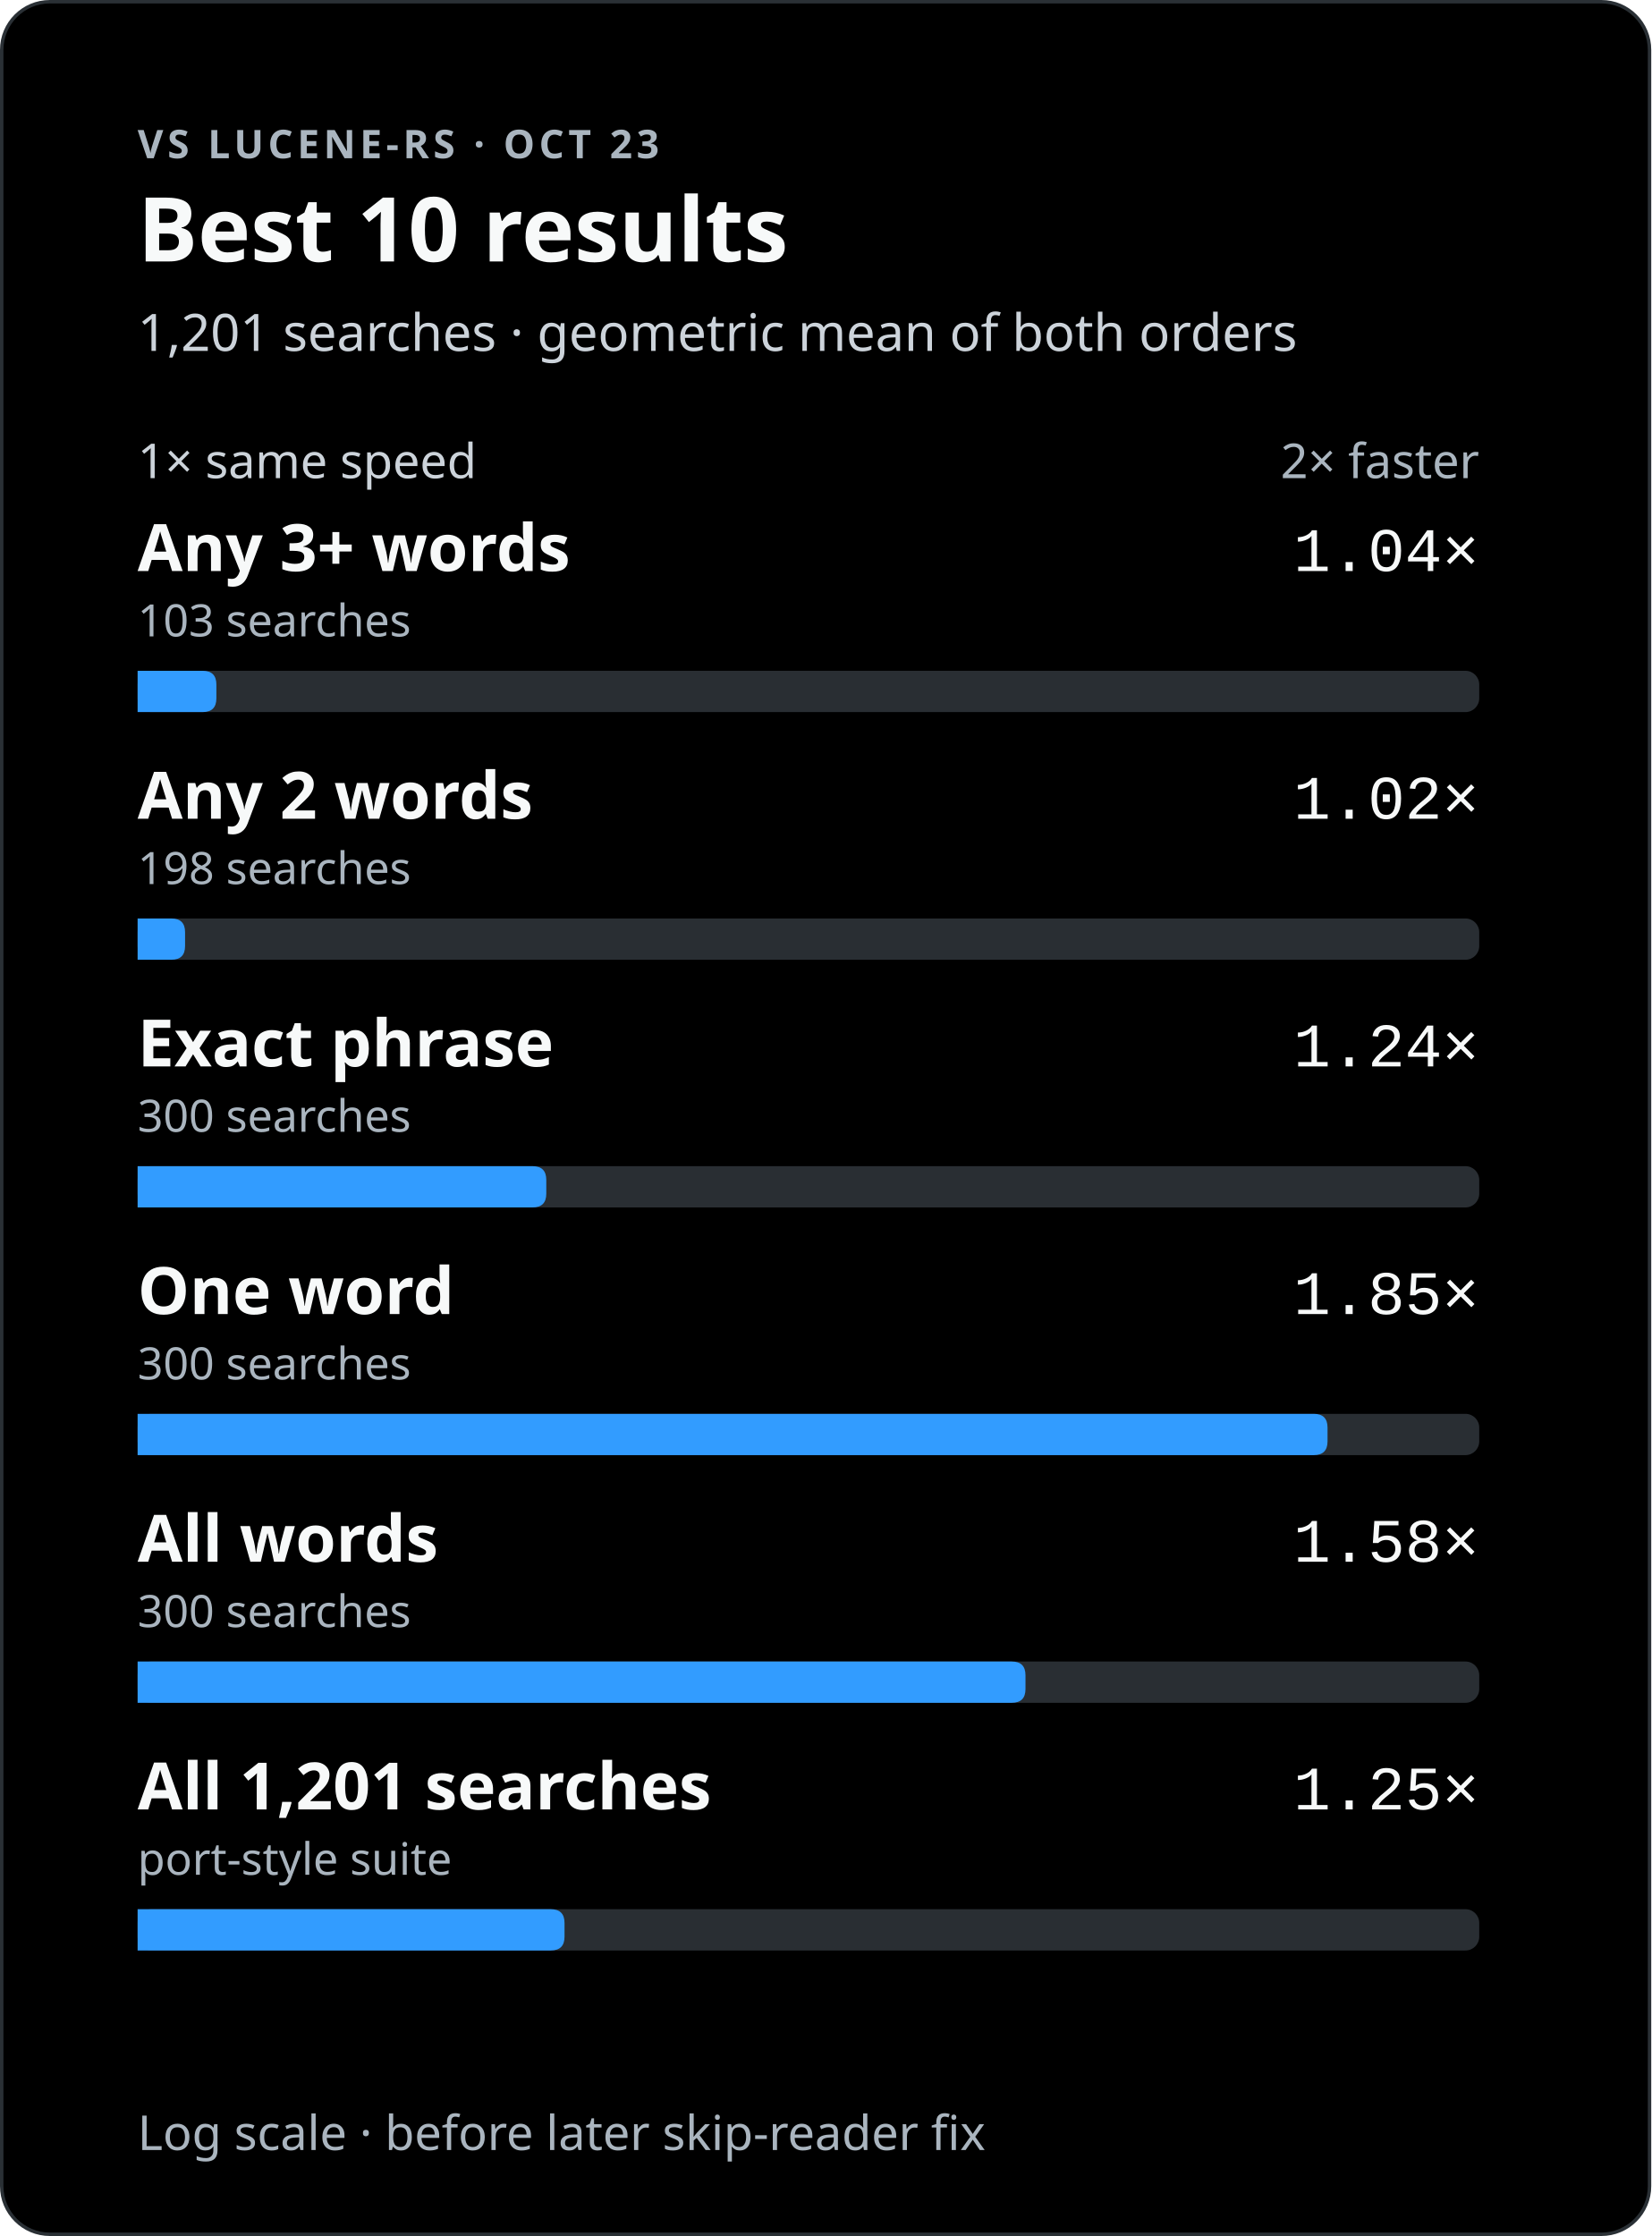
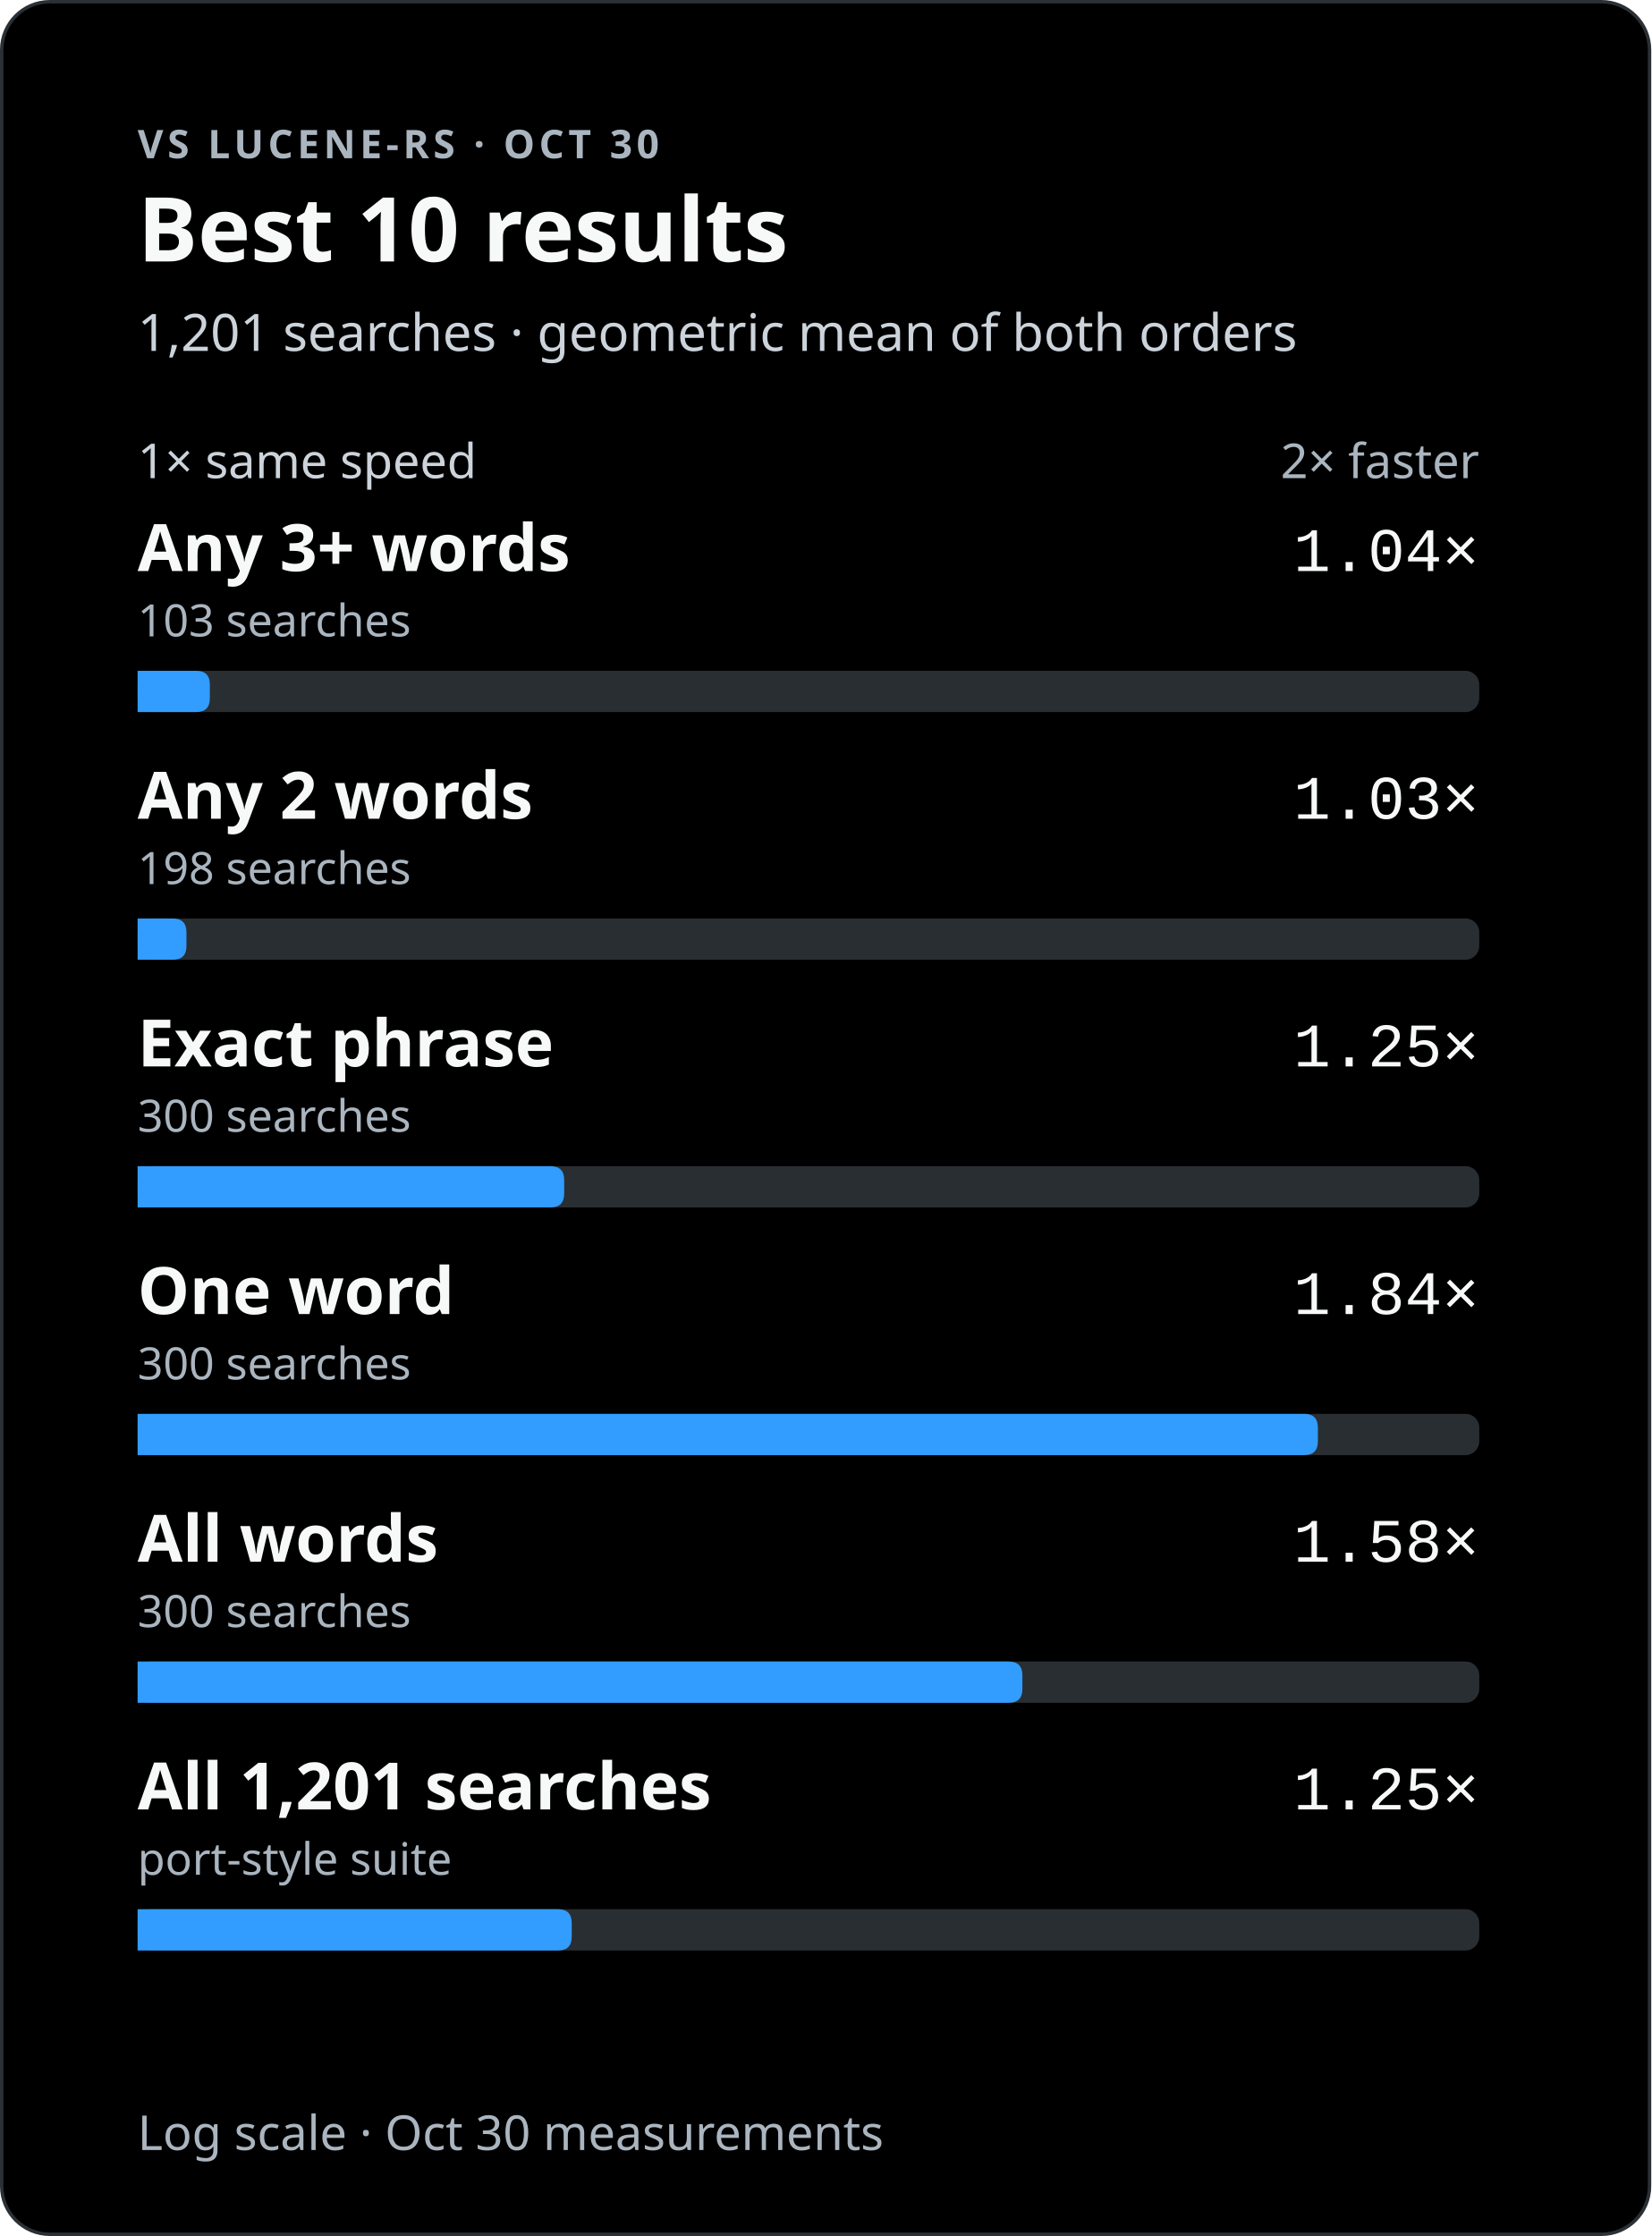
<svg xmlns="http://www.w3.org/2000/svg" width="480" height="650" viewBox="0 0 480 650" role="img" aria-labelledby="chart-title chart-description">
  <rect x="0.5" y="0.5" width="479" height="649" rx="14" fill="#000000" stroke="#2a3035" />
-   <text x="40.0" y="46.0" font-size="11.5" font-weight="600" fill="#aab5bf" text-anchor="start" letter-spacing="1.2" font-family="-apple-system, BlinkMacSystemFont, 'Segoe UI', 'Noto Sans', Helvetica, Arial, sans-serif">VS LUCENE-RS · OCT 23</text>
+   <text x="40.0" y="46.0" font-size="11.5" font-weight="600" fill="#aab5bf" text-anchor="start" letter-spacing="1.2" font-family="-apple-system, BlinkMacSystemFont, 'Segoe UI', 'Noto Sans', Helvetica, Arial, sans-serif">VS LUCENE-RS · OCT 30</text>
  <text x="40.0" y="76.0" font-size="26" font-weight="700" fill="#f7f9f9" text-anchor="start" font-family="-apple-system, BlinkMacSystemFont, 'Segoe UI', 'Noto Sans', Helvetica, Arial, sans-serif">Best 10 results</text>
  <text x="40.0" y="102.0" font-size="15" font-weight="400" fill="#ccd3da" text-anchor="start" font-family="-apple-system, BlinkMacSystemFont, 'Segoe UI', 'Noto Sans', Helvetica, Arial, sans-serif">1,201 searches · geometric mean of both orders</text>
  <text x="40.0" y="139.0" font-size="14" font-weight="400" fill="#ccd3da" text-anchor="start" font-family="-apple-system, BlinkMacSystemFont, 'Segoe UI', 'Noto Sans', Helvetica, Arial, sans-serif">1× same speed</text>
  <text x="430.0" y="139.0" font-size="14" font-weight="400" fill="#aab5bf" text-anchor="end" font-family="-apple-system, BlinkMacSystemFont, 'Segoe UI', 'Noto Sans', Helvetica, Arial, sans-serif">2× faster</text>
  <text x="40.0" y="166.0" font-size="19" font-weight="600" fill="#f7f9f9" text-anchor="start" font-family="-apple-system, BlinkMacSystemFont, 'Segoe UI', 'Noto Sans', Helvetica, Arial, sans-serif">Any 3+ words</text>
  <text x="430.0" y="166.0" font-size="18" font-weight="400" fill="#f7f9f9" text-anchor="end" font-family="ui-monospace, SFMono-Regular, 'SF Mono', Menlo, Consolas, 'Liberation Mono', monospace">1.04×</text>
  <text x="40.0" y="185.0" font-size="13" font-weight="400" fill="#aab5bf" text-anchor="start" font-family="-apple-system, BlinkMacSystemFont, 'Segoe UI', 'Noto Sans', Helvetica, Arial, sans-serif">103 searches</text>
  <rect x="40" y="195" width="390" height="12" rx="4" fill="#292e33" />
-   <path d="M40.0,195.0 H58.9 Q62.9,195.0 62.9,199.0 V203.0 Q62.9,207.0 58.9,207.0 H40.0 Z" fill="#329cff" />
+   <path d="M40.0,195.0 H57.0 Q61.0,195.0 61.0,199.0 V203.0 Q61.0,207.0 57.0,207.0 H40.0 Z" fill="#329cff" />
  <text x="40.0" y="238.0" font-size="19" font-weight="600" fill="#f7f9f9" text-anchor="start" font-family="-apple-system, BlinkMacSystemFont, 'Segoe UI', 'Noto Sans', Helvetica, Arial, sans-serif">Any 2 words</text>
-   <text x="430.0" y="238.0" font-size="18" font-weight="400" fill="#f7f9f9" text-anchor="end" font-family="ui-monospace, SFMono-Regular, 'SF Mono', Menlo, Consolas, 'Liberation Mono', monospace">1.02×</text>
+   <text x="430.0" y="238.0" font-size="18" font-weight="400" fill="#f7f9f9" text-anchor="end" font-family="ui-monospace, SFMono-Regular, 'SF Mono', Menlo, Consolas, 'Liberation Mono', monospace">1.03×</text>
  <text x="40.0" y="257.0" font-size="13" font-weight="400" fill="#aab5bf" text-anchor="start" font-family="-apple-system, BlinkMacSystemFont, 'Segoe UI', 'Noto Sans', Helvetica, Arial, sans-serif">198 searches</text>
  <rect x="40" y="267" width="390" height="12" rx="4" fill="#292e33" />
-   <path d="M40.0,267.0 H49.8 Q53.8,267.0 53.8,271.0 V275.0 Q53.8,279.0 49.8,279.0 H40.0 Z" fill="#329cff" />
+   <path d="M40.0,267.0 H50.2 Q54.2,267.0 54.2,271.0 V275.0 Q54.2,279.0 50.2,279.0 H40.0 Z" fill="#329cff" />
  <text x="40.0" y="310.0" font-size="19" font-weight="600" fill="#f7f9f9" text-anchor="start" font-family="-apple-system, BlinkMacSystemFont, 'Segoe UI', 'Noto Sans', Helvetica, Arial, sans-serif">Exact phrase</text>
-   <text x="430.0" y="310.0" font-size="18" font-weight="400" fill="#f7f9f9" text-anchor="end" font-family="ui-monospace, SFMono-Regular, 'SF Mono', Menlo, Consolas, 'Liberation Mono', monospace">1.24×</text>
+   <text x="430.0" y="310.0" font-size="18" font-weight="400" fill="#f7f9f9" text-anchor="end" font-family="ui-monospace, SFMono-Regular, 'SF Mono', Menlo, Consolas, 'Liberation Mono', monospace">1.25×</text>
  <text x="40.0" y="329.0" font-size="13" font-weight="400" fill="#aab5bf" text-anchor="start" font-family="-apple-system, BlinkMacSystemFont, 'Segoe UI', 'Noto Sans', Helvetica, Arial, sans-serif">300 searches</text>
  <rect x="40" y="339" width="390" height="12" rx="4" fill="#292e33" />
-   <path d="M40.0,339.0 H154.8 Q158.8,339.0 158.8,343.0 V347.0 Q158.8,351.0 154.8,351.0 H40.0 Z" fill="#329cff" />
+   <path d="M40.0,339.0 H160.0 Q164.0,339.0 164.0,343.0 V347.0 Q164.0,351.0 160.0,351.0 H40.0 Z" fill="#329cff" />
  <text x="40.0" y="382.0" font-size="19" font-weight="600" fill="#f7f9f9" text-anchor="start" font-family="-apple-system, BlinkMacSystemFont, 'Segoe UI', 'Noto Sans', Helvetica, Arial, sans-serif">One word</text>
-   <text x="430.0" y="382.0" font-size="18" font-weight="400" fill="#f7f9f9" text-anchor="end" font-family="ui-monospace, SFMono-Regular, 'SF Mono', Menlo, Consolas, 'Liberation Mono', monospace">1.85×</text>
+   <text x="430.0" y="382.0" font-size="18" font-weight="400" fill="#f7f9f9" text-anchor="end" font-family="ui-monospace, SFMono-Regular, 'SF Mono', Menlo, Consolas, 'Liberation Mono', monospace">1.84×</text>
  <text x="40.0" y="401.0" font-size="13" font-weight="400" fill="#aab5bf" text-anchor="start" font-family="-apple-system, BlinkMacSystemFont, 'Segoe UI', 'Noto Sans', Helvetica, Arial, sans-serif">300 searches</text>
  <rect x="40" y="411" width="390" height="12" rx="4" fill="#292e33" />
-   <path d="M40.0,411.0 H381.9 Q385.9,411.0 385.9,415.0 V419.0 Q385.9,423.0 381.9,423.0 H40.0 Z" fill="#329cff" />
+   <path d="M40.0,411.0 H379.1 Q383.1,411.0 383.1,415.0 V419.0 Q383.1,423.0 379.1,423.0 H40.0 Z" fill="#329cff" />
  <text x="40.0" y="454.0" font-size="19" font-weight="600" fill="#f7f9f9" text-anchor="start" font-family="-apple-system, BlinkMacSystemFont, 'Segoe UI', 'Noto Sans', Helvetica, Arial, sans-serif">All words</text>
  <text x="430.0" y="454.0" font-size="18" font-weight="400" fill="#f7f9f9" text-anchor="end" font-family="ui-monospace, SFMono-Regular, 'SF Mono', Menlo, Consolas, 'Liberation Mono', monospace">1.58×</text>
  <text x="40.0" y="473.0" font-size="13" font-weight="400" fill="#aab5bf" text-anchor="start" font-family="-apple-system, BlinkMacSystemFont, 'Segoe UI', 'Noto Sans', Helvetica, Arial, sans-serif">300 searches</text>
  <rect x="40" y="483" width="390" height="12" rx="4" fill="#292e33" />
-   <path d="M40.0,483.0 H294.1 Q298.1,483.0 298.1,487.0 V491.0 Q298.1,495.0 294.1,495.0 H40.0 Z" fill="#329cff" />
+   <path d="M40.0,483.0 H293.2 Q297.2,483.0 297.2,487.0 V491.0 Q297.2,495.0 293.2,495.0 H40.0 Z" fill="#329cff" />
  <text x="40.0" y="526.0" font-size="19" font-weight="600" fill="#f7f9f9" text-anchor="start" font-family="-apple-system, BlinkMacSystemFont, 'Segoe UI', 'Noto Sans', Helvetica, Arial, sans-serif">All 1,201 searches</text>
  <text x="430.0" y="526.0" font-size="18" font-weight="400" fill="#f7f9f9" text-anchor="end" font-family="ui-monospace, SFMono-Regular, 'SF Mono', Menlo, Consolas, 'Liberation Mono', monospace">1.25×</text>
  <text x="40.0" y="545.0" font-size="13" font-weight="400" fill="#aab5bf" text-anchor="start" font-family="-apple-system, BlinkMacSystemFont, 'Segoe UI', 'Noto Sans', Helvetica, Arial, sans-serif">port-style suite</text>
  <rect x="40" y="555" width="390" height="12" rx="4" fill="#292e33" />
-   <path d="M40.0,555.0 H160.1 Q164.1,555.0 164.1,559.0 V563.0 Q164.1,567.0 160.1,567.0 H40.0 Z" fill="#329cff" />
-   <text x="40.0" y="625.0" font-size="14" font-weight="400" fill="#aab5bf" text-anchor="start" font-family="-apple-system, BlinkMacSystemFont, 'Segoe UI', 'Noto Sans', Helvetica, Arial, sans-serif">Log scale · before later skip-reader fix</text>
+   <path d="M40.0,555.0 H162.2 Q166.2,555.0 166.2,559.0 V563.0 Q166.2,567.0 162.2,567.0 H40.0 Z" fill="#329cff" />
+   <text x="40.0" y="625.0" font-size="14" font-weight="400" fill="#aab5bf" text-anchor="start" font-family="-apple-system, BlinkMacSystemFont, 'Segoe UI', 'Noto Sans', Helvetica, Arial, sans-serif">Log scale · Oct 30 measurements</text>
</svg>
